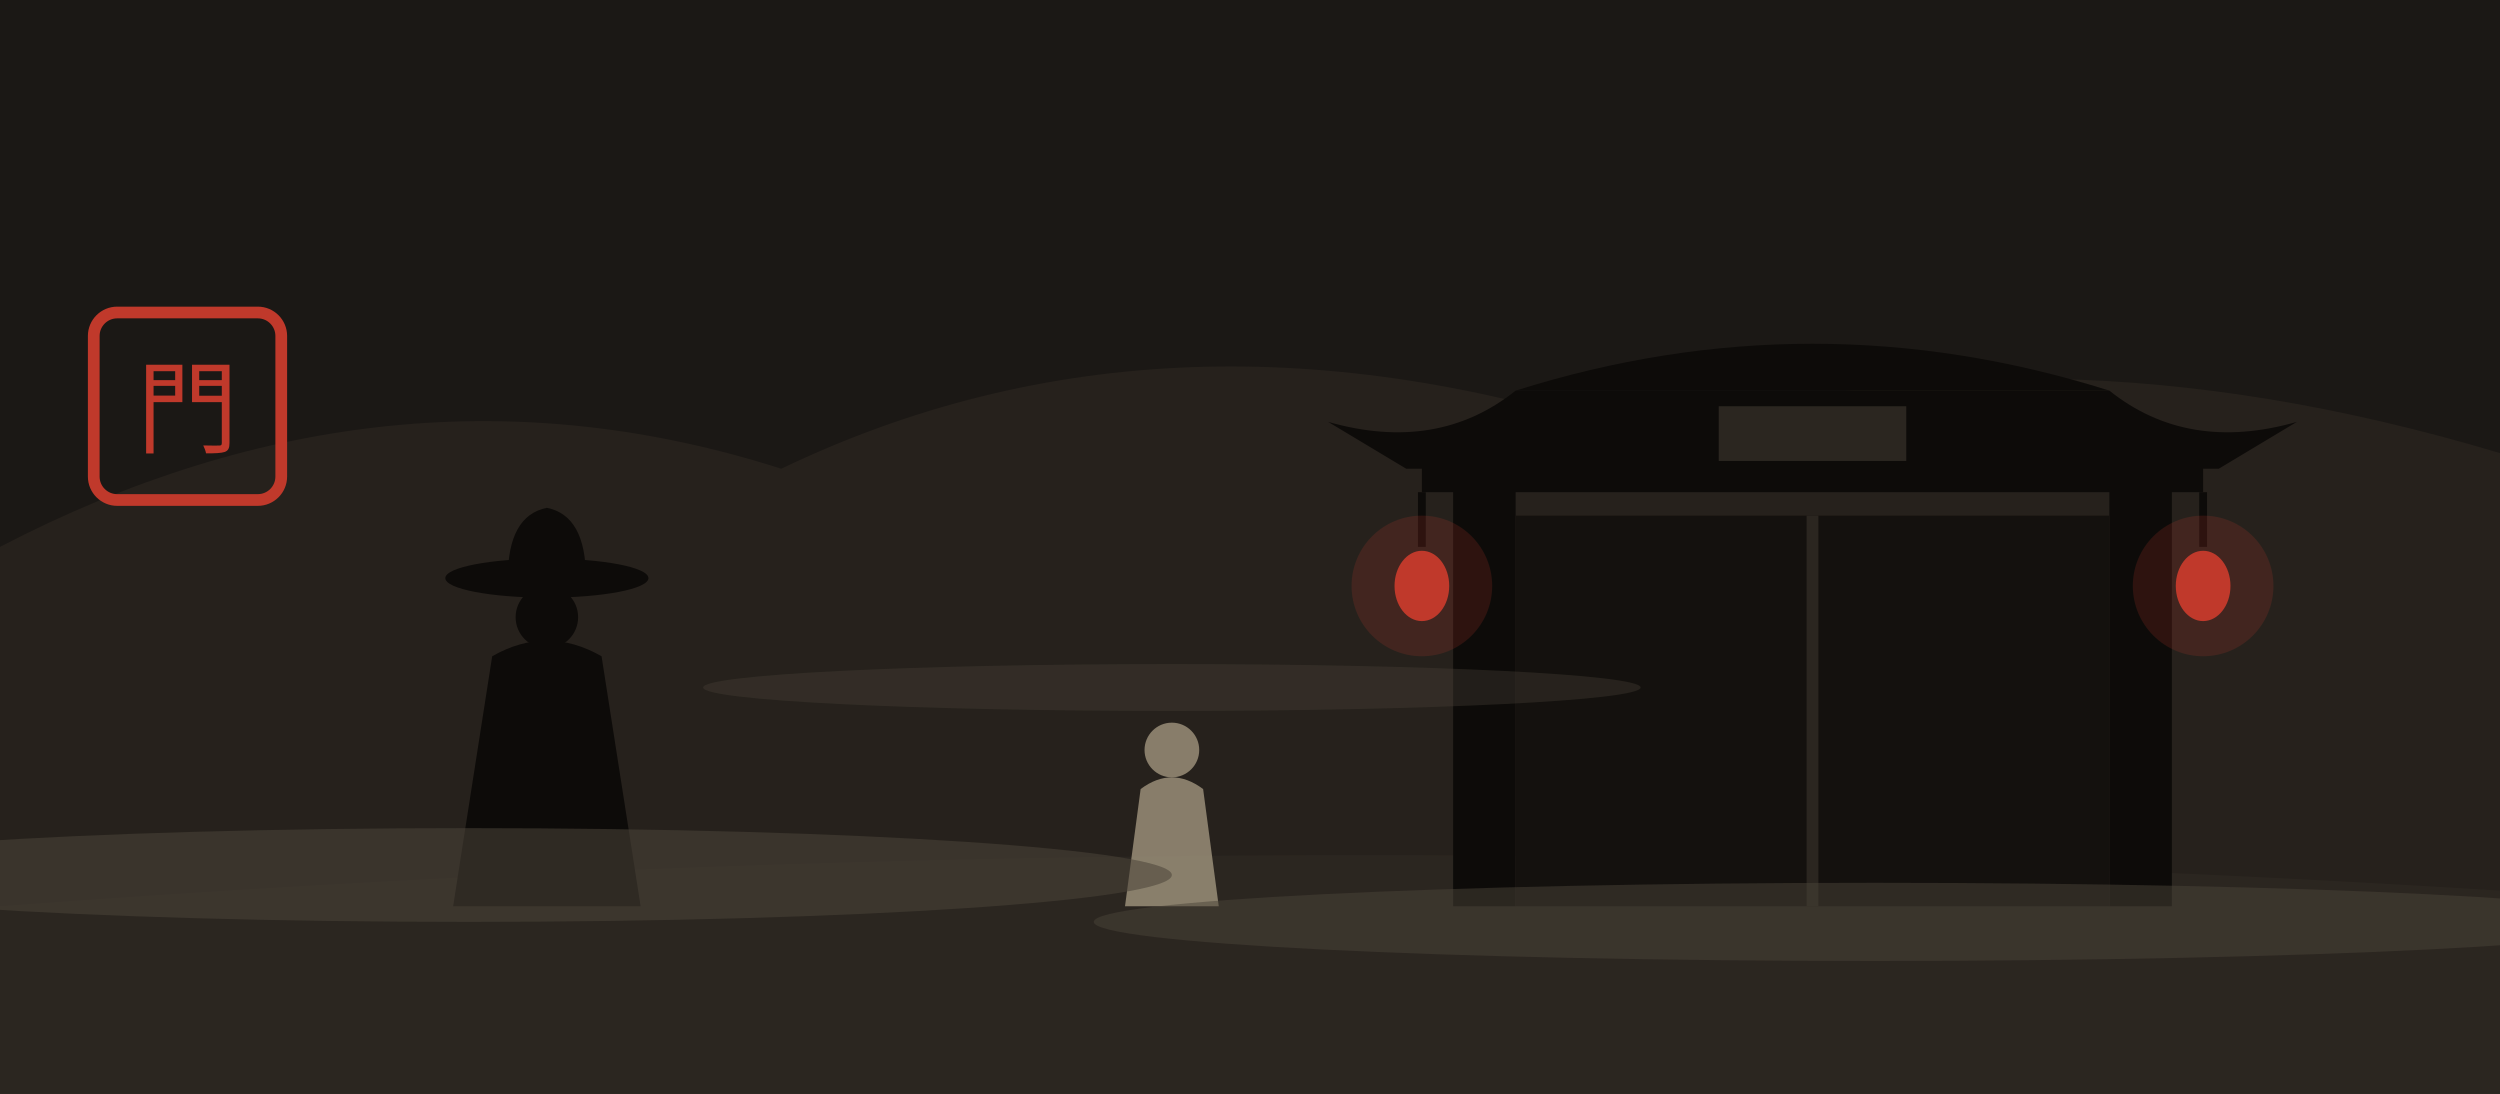
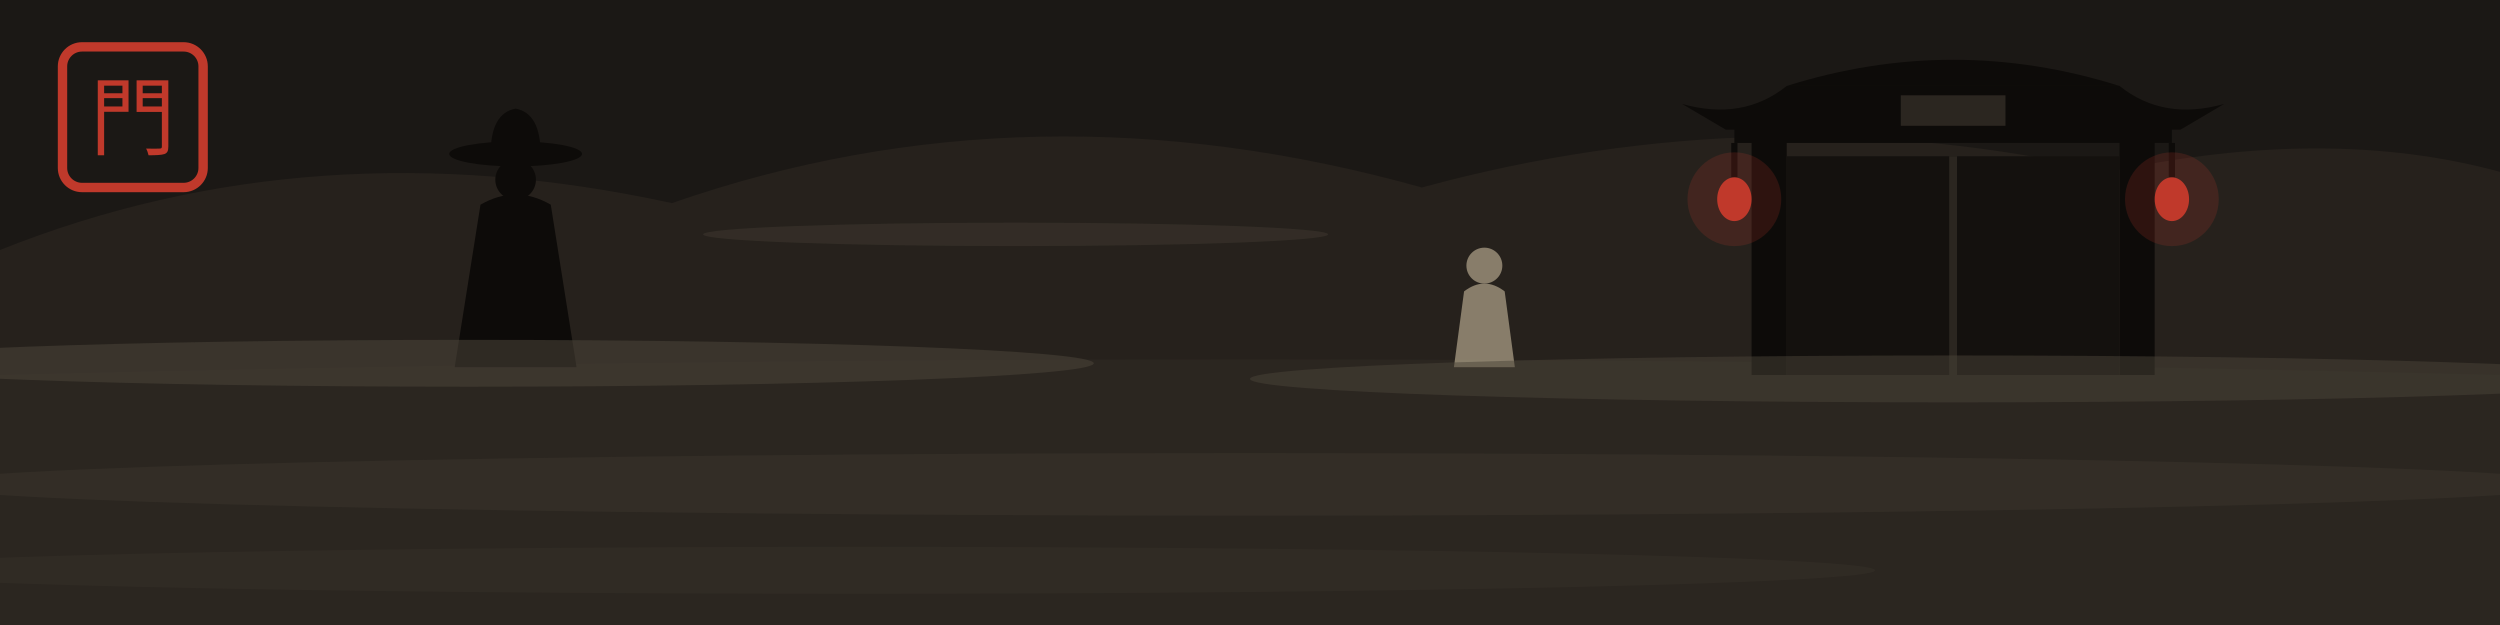
- <svg xmlns="http://www.w3.org/2000/svg" viewBox="0 0 320 140">
-   <rect width="320" height="140" fill="#1b1815" />
-   <path d="M0 70 Q50 44 100 60 Q150 36 210 56 Q260 40 320 58 L320 140 L0 140 Z" fill="#26211c" />
-   <path d="M0 116 Q160 104 320 114 L320 140 L0 140 Z" fill="#2b2620" />
-   <rect x="186" y="58" width="8" height="58" fill="#0d0b09" />
-   <rect x="270" y="58" width="8" height="58" fill="#0d0b09" />
-   <rect x="194" y="66" width="76" height="50" fill="#14110e" />
-   <path d="M232 66 V116" stroke="#2b2620" stroke-width="1.5" />
-   <rect x="182" y="58" width="100" height="5" fill="#0d0b09" />
-   <path d="M170 54 Q184 58 194 50 L270 50 Q280 58 294 54 L284 60 L180 60 Z" fill="#0d0b09" />
-   <path d="M194 50 Q232 38 270 50 Z" fill="#0d0b09" />
-   <rect x="220" y="52" width="24" height="7" fill="#2b2620" />
-   <path d="M182 63 V70 M282 63 V70" stroke="#0d0b09" stroke-width="1" />
-   <circle cx="182" cy="75" r="9" fill="#c0392b" opacity="0.18" />
-   <circle cx="282" cy="75" r="9" fill="#c0392b" opacity="0.18" />
-   <ellipse cx="182" cy="75" rx="3.5" ry="4.5" fill="#c0392b" />
-   <ellipse cx="282" cy="75" rx="3.5" ry="4.5" fill="#c0392b" />
-   <circle cx="150" cy="96" r="3.5" fill="#a89c84" opacity="0.75" />
-   <path d="M146 101 Q150 98 154 101 L156 116 L144 116 Z" fill="#a89c84" opacity="0.75" />
-   <ellipse cx="70" cy="74" rx="13" ry="2.5" fill="#0d0b09" />
-   <path d="M65 74 Q65 66 70 65 Q75 66 75 74 Z" fill="#0d0b09" />
-   <circle cx="70" cy="79" r="4" fill="#0d0b09" />
-   <path d="M63 84 Q70 80 77 84 L82 116 L58 116 Z" fill="#0d0b09" />
-   <ellipse cx="60" cy="112" rx="90" ry="6" fill="#4a4338" opacity="0.55" />
-   <ellipse cx="240" cy="118" rx="100" ry="5" fill="#4a4338" opacity="0.5" />
-   <ellipse cx="150" cy="88" rx="60" ry="3" fill="#4a4338" opacity="0.35" />
-   <rect x="12" y="40" width="24" height="24" rx="3" fill="none" stroke="#c0392b" stroke-width="1.5" />
-   <text x="24" y="57" text-anchor="middle" font-size="13" fill="#c0392b" font-family="serif">門</text>
+ <svg xmlns="http://www.w3.org/2000/svg" viewBox="0 0 320 80">
+   <rect width="320" height="80" fill="#1b1815" />
+   <path d="M0 32 Q40 16 86 26 Q132 10 182 24 Q226 12 270 22 Q298 16 320 22 L320 80 L0 80 Z" fill="#26211c" />
+   <path d="M0 48 Q160 44 320 48 L320 80 L0 80 Z" fill="#2b2620" />
+   <rect x="224.2" y="15.5" width="4.5" height="32.5" fill="#0d0b09" />
+   <rect x="271.3" y="15.5" width="4.5" height="32.5" fill="#0d0b09" />
+   <rect x="228.7" y="20" width="42.6" height="28" fill="#14110e" />
+   <path d="M250 20 V48" stroke="#2b2620" stroke-width="1" />
+   <rect x="222" y="15.5" width="56" height="2.8" fill="#0d0b09" />
+   <path d="M215.3 13.3 Q223.1 15.5 228.7 11 L271.3 11 Q276.9 15.5 284.7 13.3 L279.1 16.6 L220.9 16.6 Z" fill="#0d0b09" />
+   <path d="M228.7 11 Q250 4.3 271.3 11 Z" fill="#0d0b09" />
+   <rect x="243.3" y="12.2" width="13.4" height="3.9" fill="#2b2620" />
+   <path d="M222 18.3 V22.7 M278 18.3 V22.7" stroke="#0d0b09" stroke-width="0.8" />
+   <circle cx="222" cy="25.5" r="6" fill="#c0392b" opacity="0.18" />
+   <circle cx="278" cy="25.5" r="6" fill="#c0392b" opacity="0.18" />
+   <ellipse cx="222" cy="25.5" rx="2.2" ry="2.8" fill="#c0392b" />
+   <ellipse cx="278" cy="25.5" rx="2.2" ry="2.8" fill="#c0392b" />
+   <circle cx="190" cy="34" r="2.3" fill="#a89c84" opacity="0.75" />
+   <path d="M187.4 37.3 Q190 35.3 192.6 37.3 L193.9 47 L186.1 47 Z" fill="#a89c84" opacity="0.75" />
+   <ellipse cx="66" cy="19.7" rx="8.5" ry="1.6" fill="#0d0b09" />
+   <path d="M62.8 19.7 Q62.8 14.5 66 13.9 Q69.2 14.5 69.2 19.7 Z" fill="#0d0b09" />
+   <circle cx="66" cy="23" r="2.6" fill="#0d0b09" />
+   <path d="M61.5 26.2 Q66 23.6 70.5 26.2 L73.8 47 L58.2 47 Z" fill="#0d0b09" />
+   <ellipse cx="60" cy="46.5" rx="80" ry="3" fill="#4a4338" opacity="0.55" />
+   <ellipse cx="250" cy="48.5" rx="90" ry="3" fill="#4a4338" opacity="0.5" />
+   <ellipse cx="130" cy="30" rx="40" ry="1.5" fill="#4a4338" opacity="0.35" />
+   <ellipse cx="160" cy="62" rx="170" ry="4" fill="#4a4338" opacity="0.25" />
+   <ellipse cx="110" cy="73" rx="130" ry="3" fill="#4a4338" opacity="0.18" />
+   <rect x="8" y="6" width="18" height="18" rx="2.5" fill="none" stroke="#c0392b" stroke-width="1.2" />
+   <text x="17" y="19" text-anchor="middle" font-size="11" fill="#c0392b" font-family="serif">門</text>
</svg>
